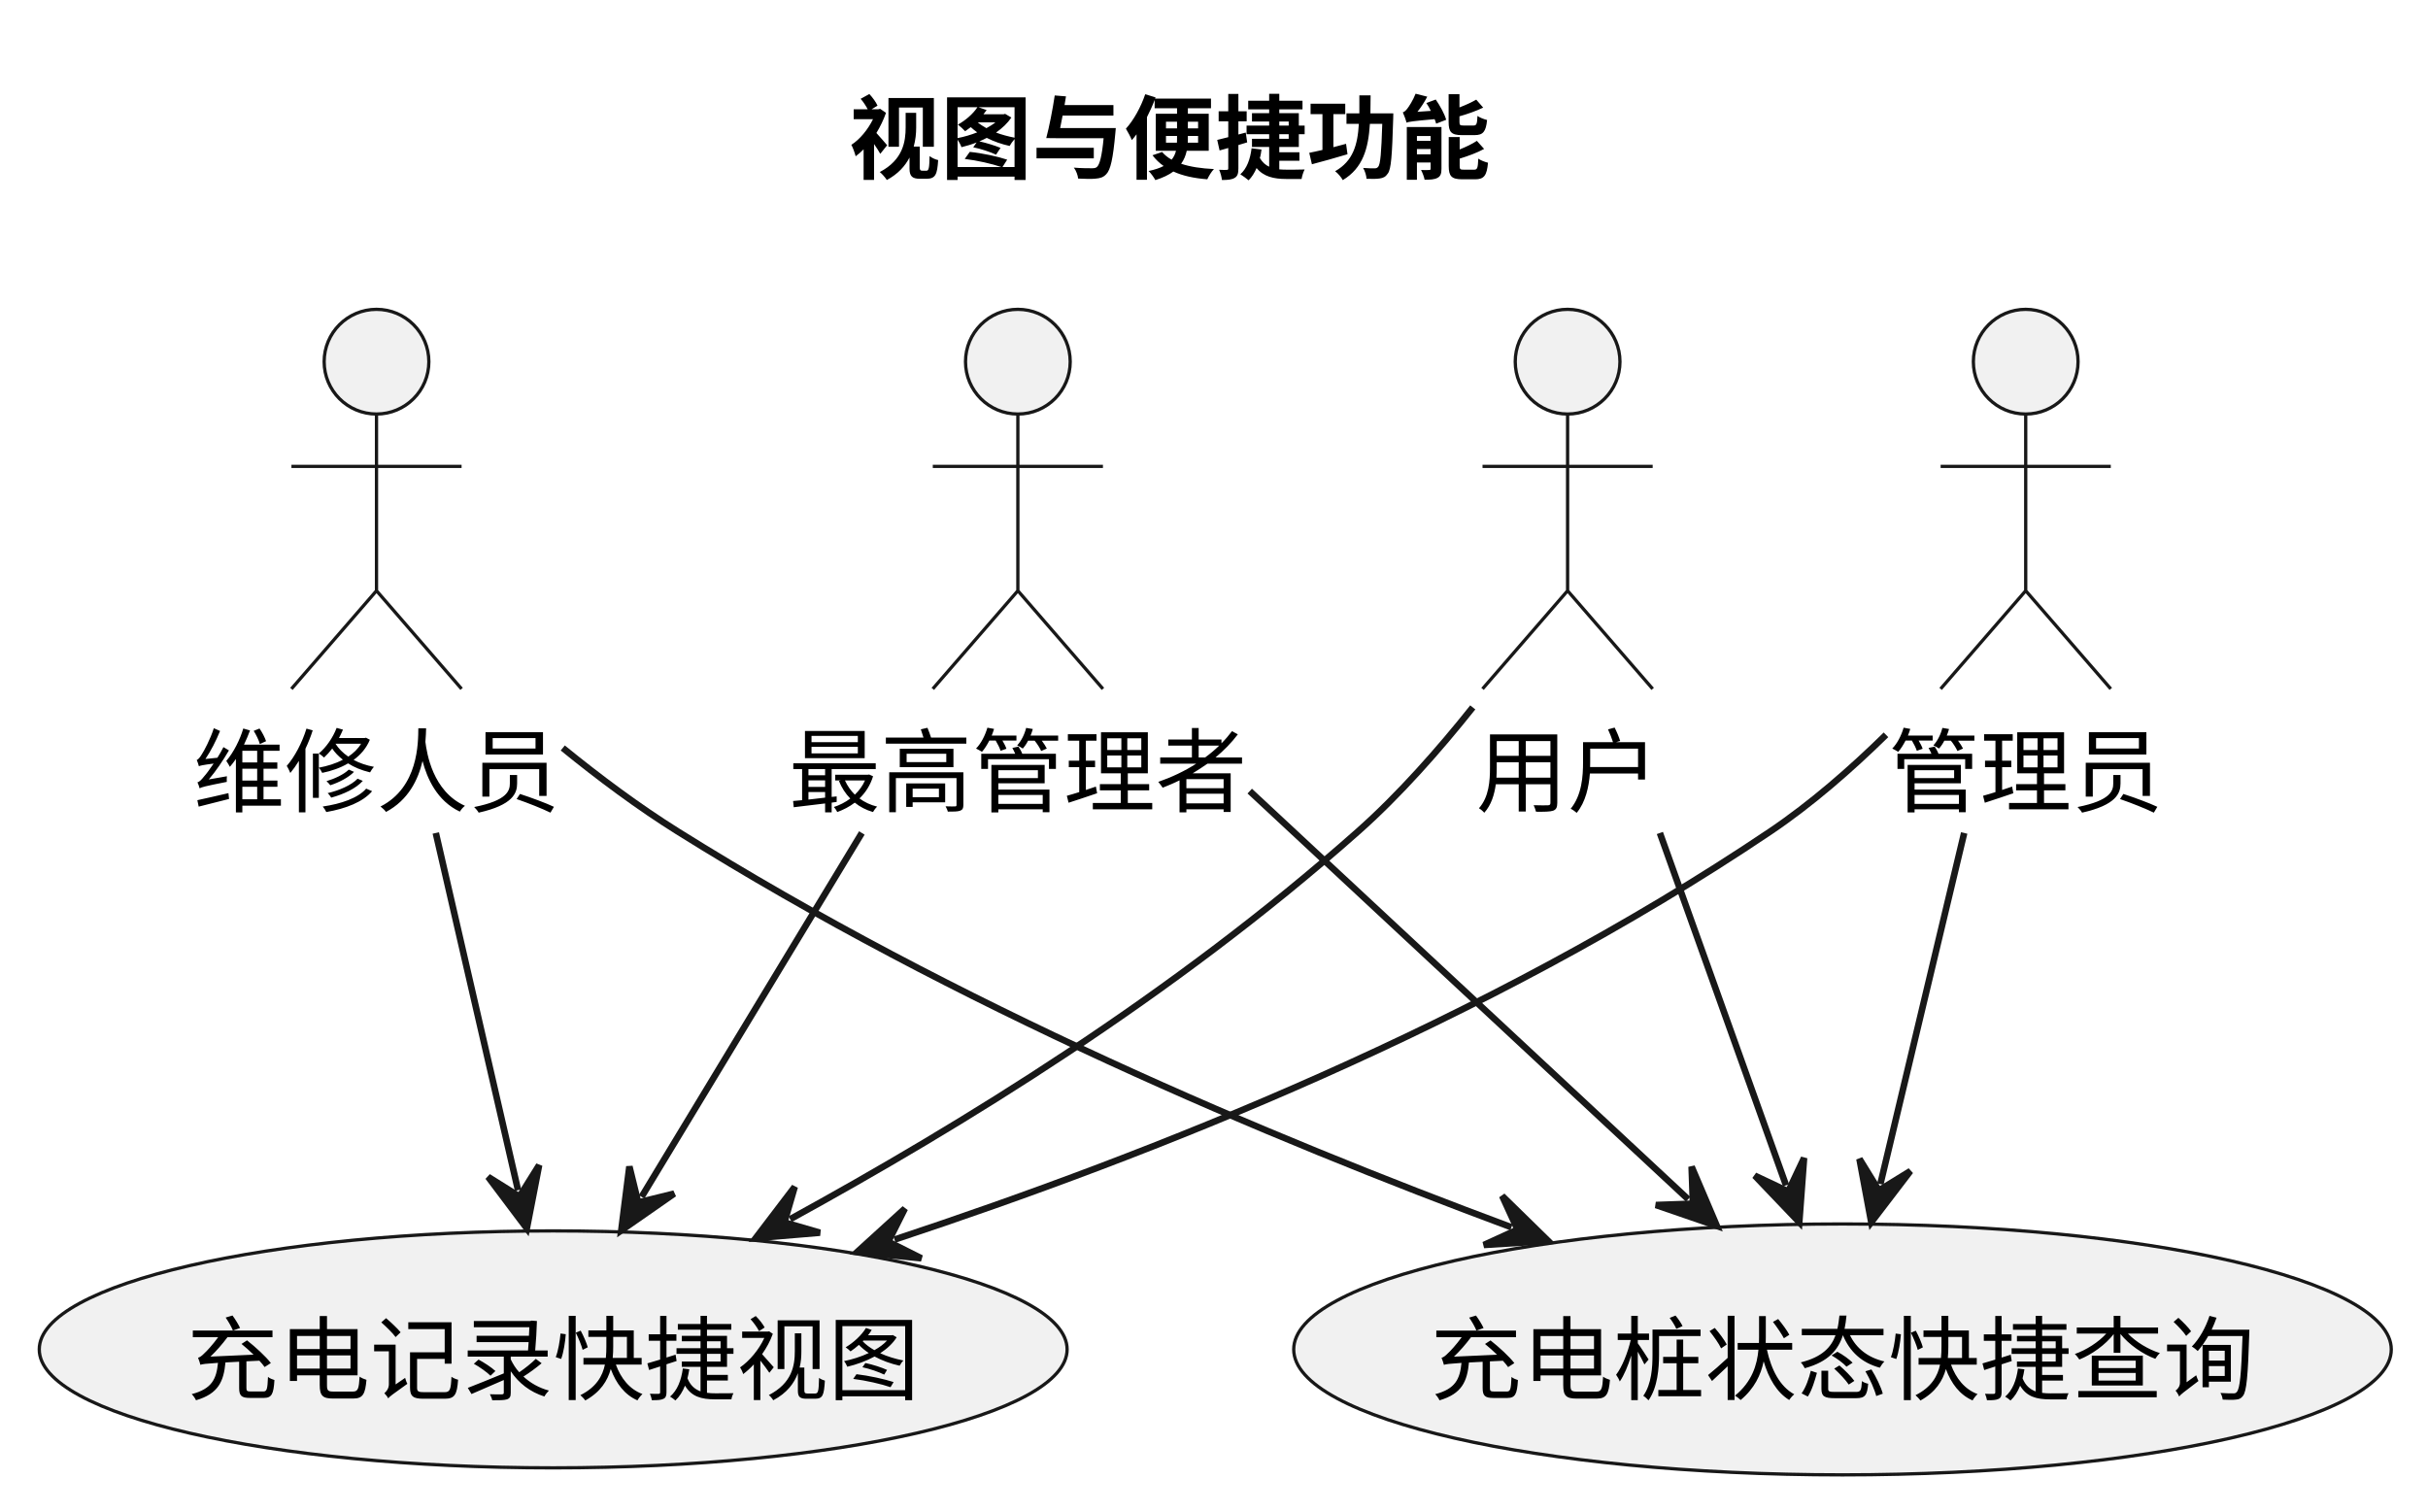
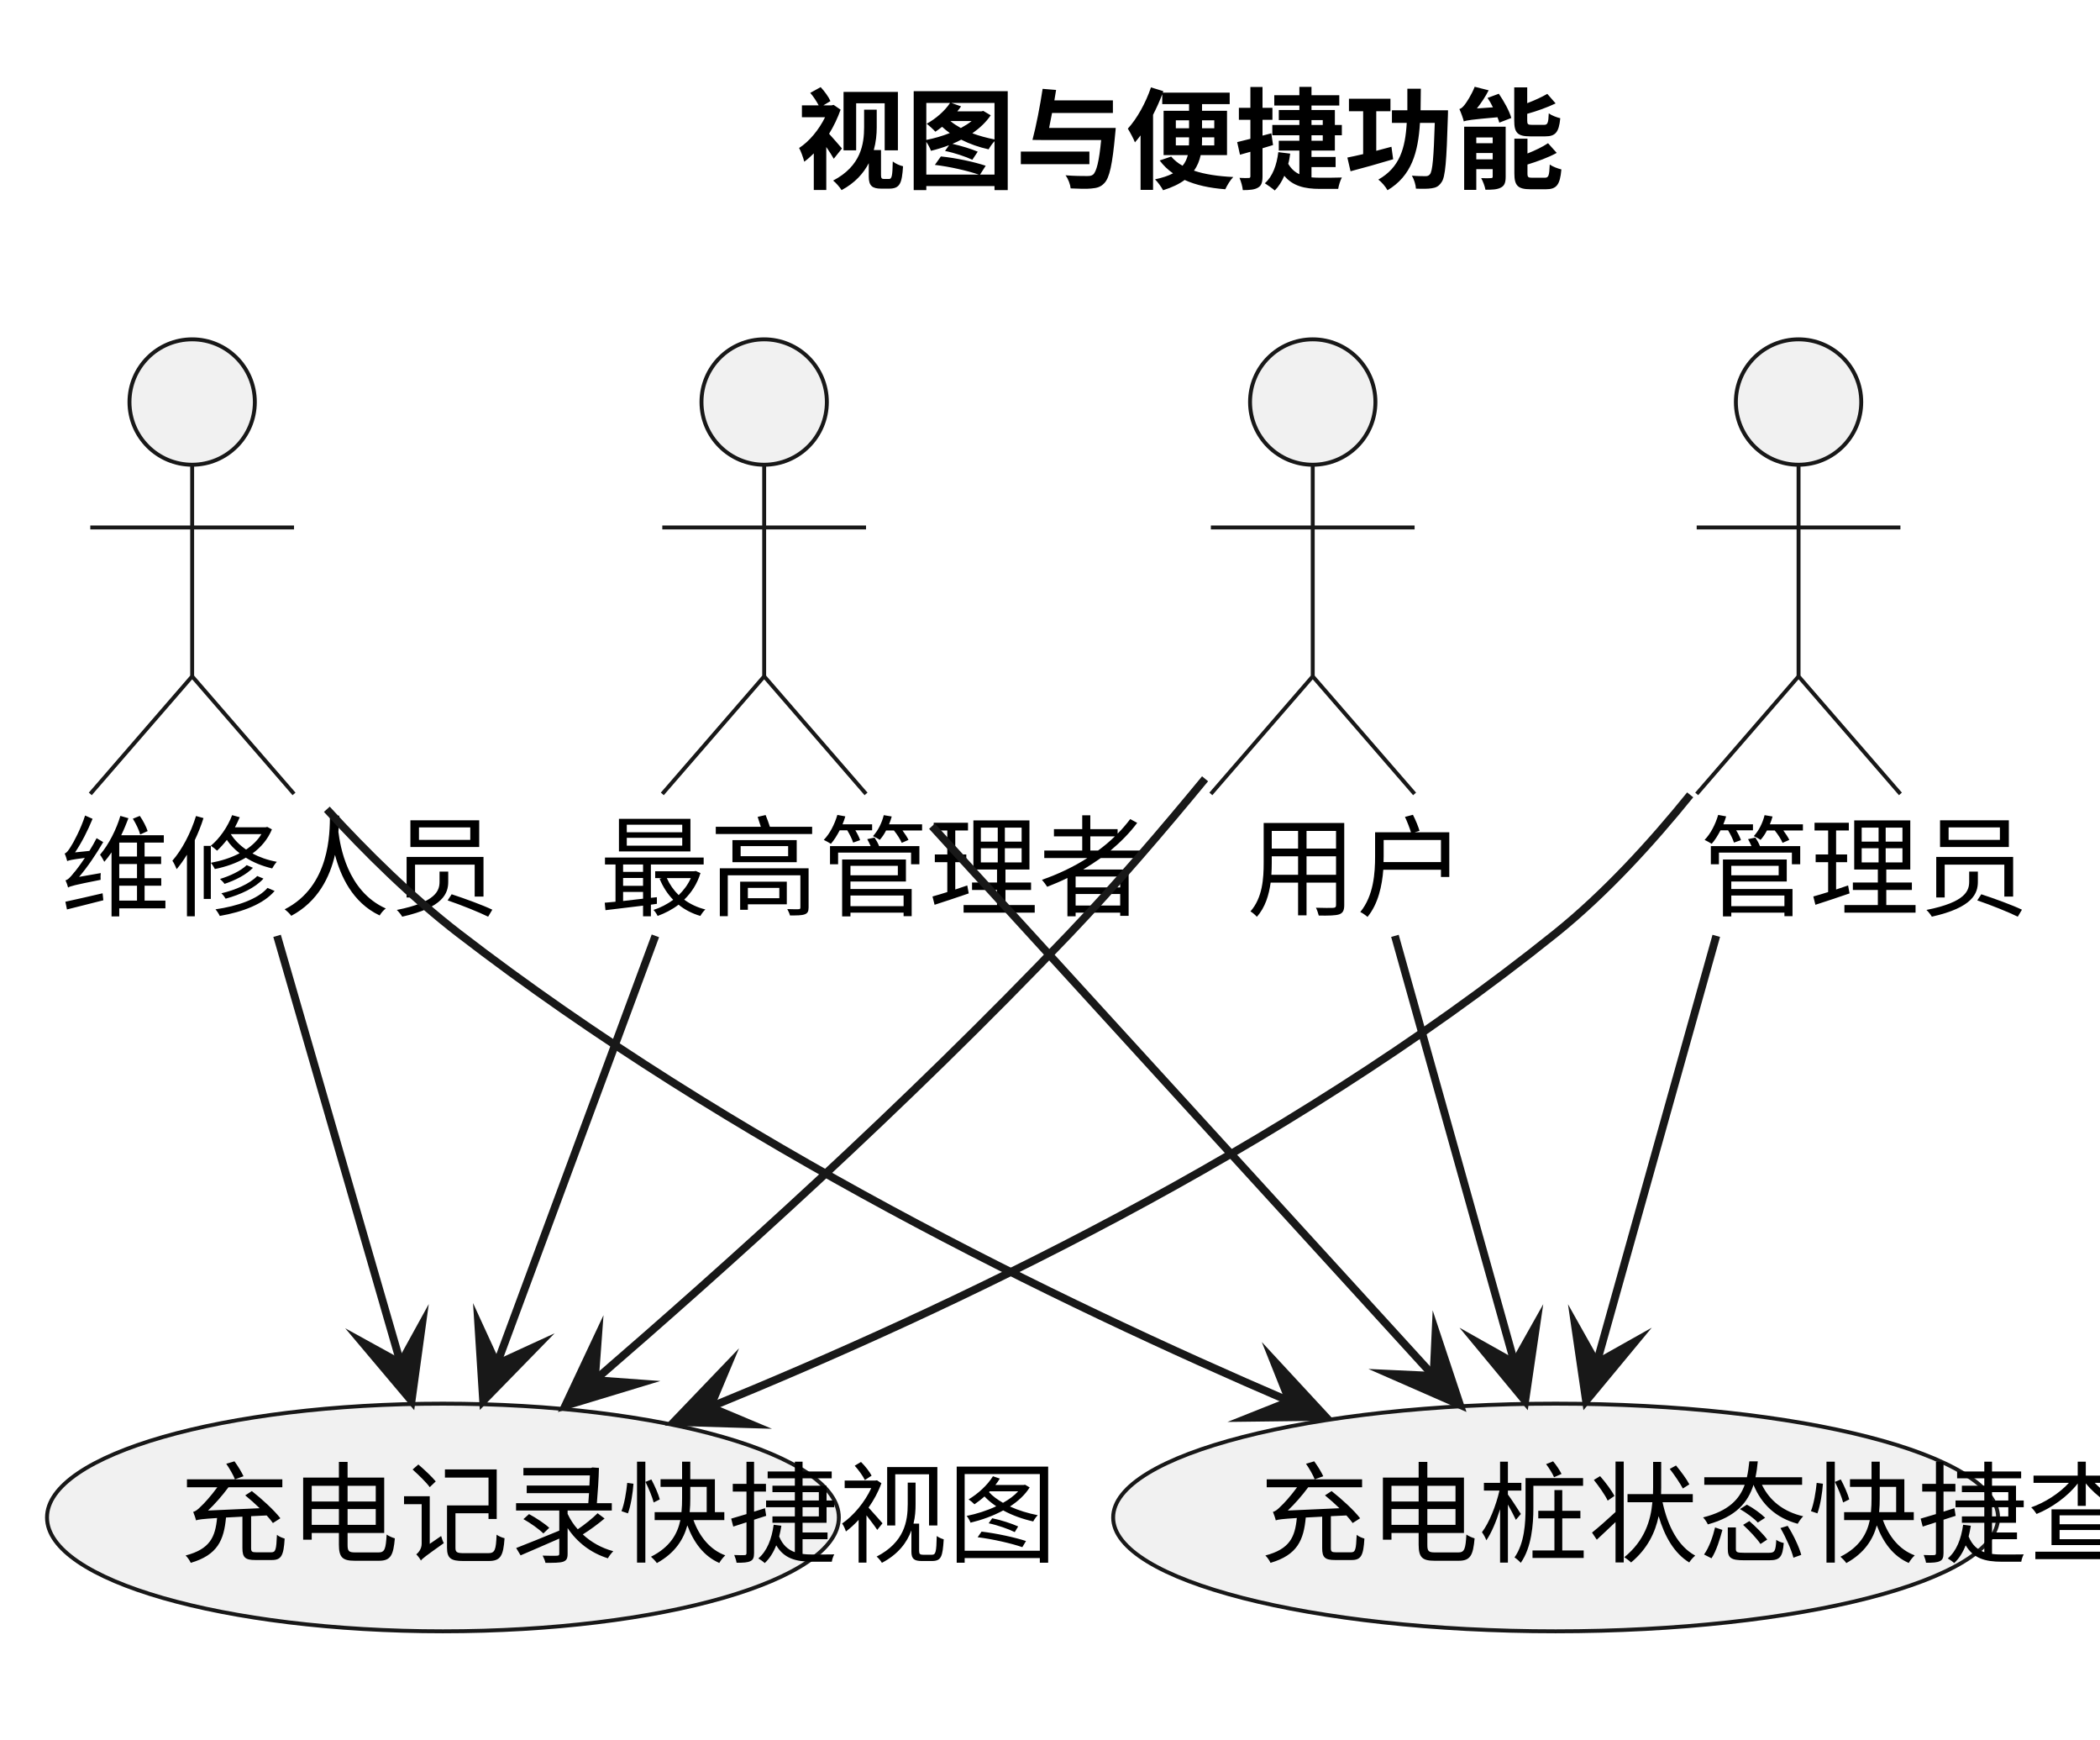
- <svg xmlns="http://www.w3.org/2000/svg" contentStyleType="text/css" data-diagram-type="DESCRIPTION" height="231px" preserveAspectRatio="none" style="width:371px;height:231px;background:#FFFFFF;" version="1.1" viewBox="0 0 371 231" width="371px" zoomAndPan="magnify">
+ <svg xmlns="http://www.w3.org/2000/svg" contentStyleType="text/css" data-diagram-type="DESCRIPTION" height="222px" preserveAspectRatio="none" style="width:268px;height:222px;background:#FFFFFF;" version="1.1" viewBox="0 0 268 222" width="268px" zoomAndPan="magnify">
  <defs />
  <g>
    <g class="title" data-source-line="3">
-       <text fill="#000000" font-family="Noto Sans CJK SC" font-size="14" font-weight="bold" lengthAdjust="spacing" textLength="98" x="129.694" y="26.24">视图与便捷功能</text>
+       <text fill="#000000" font-family="'Noto Sans CJK SC'" font-size="14" font-weight="700" lengthAdjust="spacing" textLength="58.81" x="101.591" y="22.995">视图与便捷功能</text>
    </g>
-     <g class="entity" data-entity="U" data-source-line="6" data-uid="ent0002" id="entity_U">
-       <ellipse cx="239.53" cy="55.272" fill="#F1F1F1" rx="8" ry="8" style="stroke:#181818;stroke-width:0.5;" />
-       <path d="M239.53,63.272 L239.53,90.272 M226.53,71.272 L252.53,71.272 M239.53,90.272 L226.53,105.272 M239.53,90.272 L252.53,105.272" fill="none" style="stroke:#181818;stroke-width:0.5;" />
-       <text fill="#000000" font-family="Noto Sans CJK SC" font-size="14" lengthAdjust="spacing" textLength="28" x="225.53" y="123.012">用户</text>
+     <g class="entity" data-qualified-name="U" data-source-line="6" id="ent0001">
+       <ellipse cx="167.53" cy="51.297" fill="#F1F1F1" rx="8" ry="8" style="stroke:#181818;stroke-width:0.5;" />
+       <path d="M167.53,59.297 L167.53,86.297 M154.53,67.297 L180.53,67.297 M167.53,86.297 L154.53,101.297 M167.53,86.297 L180.53,101.297" fill="none" style="stroke:#181818;stroke-width:0.5;" />
+       <text fill="#000000" font-family="'Noto Sans CJK SC'" font-size="14" lengthAdjust="spacing" textLength="16.803" x="159.129" y="115.792">用户</text>
    </g>
-     <g class="entity" data-entity="A" data-source-line="7" data-uid="ent0003" id="entity_A">
-       <ellipse cx="309.53" cy="55.272" fill="#F1F1F1" rx="8" ry="8" style="stroke:#181818;stroke-width:0.5;" />
-       <path d="M309.53,63.272 L309.53,90.272 M296.53,71.272 L322.53,71.272 M309.53,90.272 L296.53,105.272 M309.53,90.272 L322.53,105.272" fill="none" style="stroke:#181818;stroke-width:0.5;" />
-       <text fill="#000000" font-family="Noto Sans CJK SC" font-size="14" lengthAdjust="spacing" textLength="42" x="288.53" y="123.012">管理员</text>
+     <g class="entity" data-qualified-name="A" data-source-line="7" id="ent0002">
+       <ellipse cx="229.53" cy="51.297" fill="#F1F1F1" rx="8" ry="8" style="stroke:#181818;stroke-width:0.5;" />
+       <path d="M229.53,59.297 L229.53,86.297 M216.53,67.297 L242.53,67.297 M229.53,86.297 L216.53,101.297 M229.53,86.297 L242.53,101.297" fill="none" style="stroke:#181818;stroke-width:0.5;" />
+       <text fill="#000000" font-family="'Noto Sans CJK SC'" font-size="14" lengthAdjust="spacing" textLength="25.204" x="216.928" y="115.792">管理员</text>
    </g>
-     <g class="entity" data-entity="M" data-source-line="8" data-uid="ent0004" id="entity_M">
-       <ellipse cx="57.53" cy="55.272" fill="#F1F1F1" rx="8" ry="8" style="stroke:#181818;stroke-width:0.5;" />
-       <path d="M57.53,63.272 L57.53,90.272 M44.53,71.272 L70.53,71.272 M57.53,90.272 L44.53,105.272 M57.53,90.272 L70.53,105.272" fill="none" style="stroke:#181818;stroke-width:0.5;" />
-       <text fill="#000000" font-family="Noto Sans CJK SC" font-size="14" lengthAdjust="spacing" textLength="56" x="29.53" y="123.012">维修人员</text>
+     <g class="entity" data-qualified-name="M" data-source-line="8" id="ent0003">
+       <ellipse cx="24.523" cy="51.297" fill="#F1F1F1" rx="8" ry="8" style="stroke:#181818;stroke-width:0.5;" />
+       <path d="M24.523,59.297 L24.523,86.297 M11.523,67.297 L37.523,67.297 M24.523,86.297 L11.523,101.297 M24.523,86.297 L37.523,101.297" fill="none" style="stroke:#181818;stroke-width:0.5;" />
+       <text fill="#000000" font-family="'Noto Sans CJK SC'" font-size="14" lengthAdjust="spacing" textLength="33.605" x="7.72" y="115.792">维修人员</text>
    </g>
-     <g class="entity" data-entity="SA" data-source-line="9" data-uid="ent0005" id="entity_SA">
-       <ellipse cx="155.53" cy="55.272" fill="#F1F1F1" rx="8" ry="8" style="stroke:#181818;stroke-width:0.5;" />
-       <path d="M155.53,63.272 L155.53,90.272 M142.53,71.272 L168.53,71.272 M155.53,90.272 L142.53,105.272 M155.53,90.272 L168.53,105.272" fill="none" style="stroke:#181818;stroke-width:0.5;" />
-       <text fill="#000000" font-family="Noto Sans CJK SC" font-size="14" lengthAdjust="spacing" textLength="70" x="120.53" y="123.012">最高管理者</text>
+     <g class="entity" data-qualified-name="SA" data-source-line="9" id="ent0004">
+       <ellipse cx="97.523" cy="51.297" fill="#F1F1F1" rx="8" ry="8" style="stroke:#181818;stroke-width:0.5;" />
+       <path d="M97.523,59.297 L97.523,86.297 M84.523,67.297 L110.523,67.297 M97.523,86.297 L84.523,101.297 M97.523,86.297 L110.523,101.297" fill="none" style="stroke:#181818;stroke-width:0.5;" />
+       <text fill="#000000" font-family="'Noto Sans CJK SC'" font-size="14" lengthAdjust="spacing" textLength="42.007" x="76.52" y="115.792">最高管理者</text>
    </g>
-     <g class="entity" data-entity="QV" data-source-line="11" data-uid="ent0006" id="entity_QV">
-       <ellipse cx="84.528" cy="206.207" fill="#F1F1F1" rx="78.528" ry="18.105" style="stroke:#181818;stroke-width:0.5;" />
-       <text fill="#000000" font-family="Noto Sans CJK SC" font-size="14" lengthAdjust="spacing" textLength="111.999" x="28.528" y="212.843">充电记录快捷视图</text>
+     <g class="entity" data-qualified-name="QV" data-source-line="11" id="ent0005">
+       <ellipse cx="56.525" cy="193.62" fill="#F1F1F1" rx="50.525" ry="14.524" style="stroke:#181818;stroke-width:0.5;" />
+       <text fill="#000000" font-family="'Noto Sans CJK SC'" font-size="14" lengthAdjust="spacing" textLength="67.211" x="22.92" y="198.269">充电记录快捷视图</text>
    </g>
-     <g class="entity" data-entity="QC" data-source-line="12" data-uid="ent0007" id="entity_QC">
-       <ellipse cx="281.534" cy="206.213" fill="#F1F1F1" rx="83.854" ry="19.171" style="stroke:#181818;stroke-width:0.5;" />
-       <text fill="#000000" font-family="Noto Sans CJK SC" font-size="14" lengthAdjust="spacing" textLength="125.999" x="218.535" y="212.849">充电桩状态快捷查询</text>
+     <g class="entity" data-qualified-name="QC" data-source-line="12" id="ent0006">
+       <ellipse cx="198.526" cy="193.62" fill="#F1F1F1" rx="56.466" ry="14.524" style="stroke:#181818;stroke-width:0.5;" />
+       <text fill="#000000" font-family="'Noto Sans CJK SC'" font-size="14" lengthAdjust="spacing" textLength="75.612" x="160.72" y="198.269">充电桩状态快捷查询</text>
    </g>
-     <g class="link" data-entity-1="U" data-entity-2="QV" data-source-line="14" data-uid="lnk8" id="link_U_QV">
-       <path d="M225.04,108.102 C219.91,114.542 213.83,121.452 207.53,127.042 C179.04,152.312 146.8,172.005 120.73,186.315" fill="none" id="U-to-QV" style="stroke:#181818;stroke-width:1;" />
-       <polygon fill="#181818" points="115.47,189.202,125.284,188.378,119.853,186.796,121.435,181.365,115.47,189.202" style="stroke:#181818;stroke-width:1;" />
+     <g class="link" data-entity-1="ent0001" data-entity-2="ent0005" data-link-type="dependency" data-source-line="14" id="lnk7">
+       <path d="M153.79,99.367 C148.56,105.727 142.44,112.887 136.53,119.087 C115.31,141.347 92.463,161.798 75.913,176.098" fill="none" id="U-to-QV" style="stroke:#181818;stroke-width:1;" />
+       <polygon fill="#181818" points="72.13,179.367,81.555,176.509,75.913,176.098,76.325,170.456,72.13,179.367" style="stroke:#181818;stroke-width:1;stroke-linejoin:miter;stroke-miterlimit:10;" />
    </g>
-     <g class="link" data-entity-1="U" data-entity-2="QC" data-source-line="15" data-uid="lnk9" id="link_U_QC">
-       <path d="M253.63,127.292 C260.83,147.392 267.217,165.243 272.907,181.133" fill="none" id="U-to-QC" style="stroke:#181818;stroke-width:1;" />
-       <polygon fill="#181818" points="274.93,186.782,275.662,176.96,273.244,182.075,268.13,179.657,274.93,186.782" style="stroke:#181818;stroke-width:1;" />
+     <g class="link" data-entity-1="ent0001" data-entity-2="ent0006" data-link-type="dependency" data-source-line="15" id="lnk8">
+       <path d="M178.02,119.407 C183.75,139.857 189.141,159.122 193.291,173.932" fill="none" id="U-to-QC" style="stroke:#181818;stroke-width:1;" />
+       <polygon fill="#181818" points="194.64,178.747,196.063,169.001,193.291,173.932,188.36,171.16,194.64,178.747" style="stroke:#181818;stroke-width:1;stroke-linejoin:miter;stroke-miterlimit:10;" />
    </g>
-     <g class="link" data-entity-1="A" data-entity-2="QV" data-source-line="16" data-uid="lnk10" id="link_A_QV">
-       <path d="M288.18,112.292 C282.78,117.592 276.73,122.862 270.53,127.042 C226.8,156.482 175.895,176.434 136.675,189.434" fill="none" id="A-to-QV" style="stroke:#181818;stroke-width:1;" />
-       <polygon fill="#181818" points="130.98,191.322,140.781,192.287,135.726,189.749,138.264,184.693,130.98,191.322" style="stroke:#181818;stroke-width:1;" />
+     <g class="link" data-entity-1="ent0002" data-entity-2="ent0005" data-link-type="dependency" data-source-line="16" id="lnk9">
+       <path d="M215.7,101.417 C210.74,107.557 204.81,114.037 198.53,119.087 C163.57,147.157 120.828,167.184 90.628,179.534" fill="none" id="A-to-QV" style="stroke:#181818;stroke-width:1;" />
+       <polygon fill="#181818" points="86,181.427,95.844,181.723,90.628,179.534,92.816,174.318,86,181.427" style="stroke:#181818;stroke-width:1;stroke-linejoin:miter;stroke-miterlimit:10;" />
    </g>
-     <g class="link" data-entity-1="A" data-entity-2="QC" data-source-line="17" data-uid="lnk11" id="link_A_QC">
-       <path d="M300.13,127.292 C295.33,147.392 291.112,165.056 287.322,180.946" fill="none" id="A-to-QC" style="stroke:#181818;stroke-width:1;" />
-       <polygon fill="#181818" points="285.93,186.782,291.909,178.956,287.09,181.918,284.127,177.1,285.93,186.782" style="stroke:#181818;stroke-width:1;" />
+     <g class="link" data-entity-1="ent0002" data-entity-2="ent0006" data-link-type="dependency" data-source-line="17" id="lnk10">
+       <path d="M219.03,119.407 C213.3,139.857 207.909,159.122 203.759,173.932" fill="none" id="A-to-QC" style="stroke:#181818;stroke-width:1;" />
+       <polygon fill="#181818" points="202.41,178.747,208.69,171.16,203.759,173.932,200.987,169.001,202.41,178.747" style="stroke:#181818;stroke-width:1;stroke-linejoin:miter;stroke-miterlimit:10;" />
    </g>
-     <g class="link" data-entity-1="M" data-entity-2="QV" data-source-line="18" data-uid="lnk12" id="link_M_QV">
-       <path d="M66.59,127.292 C71.31,147.792 75.494,165.975 79.154,181.875" fill="none" id="M-to-QV" style="stroke:#181818;stroke-width:1;" />
-       <polygon fill="#181818" points="80.5,187.722,82.379,178.054,79.378,182.849,74.583,179.849,80.5,187.722" style="stroke:#181818;stroke-width:1;" />
+     <g class="link" data-entity-1="ent0003" data-entity-2="ent0005" data-link-type="dependency" data-source-line="18" id="lnk11">
+       <path d="M35.36,119.407 C41.27,139.857 46.839,159.134 51.129,173.944" fill="none" id="M-to-QV" style="stroke:#181818;stroke-width:1;" />
+       <polygon fill="#181818" points="52.52,178.747,53.858,168.989,51.129,173.944,46.174,171.215,52.52,178.747" style="stroke:#181818;stroke-width:1;stroke-linejoin:miter;stroke-miterlimit:10;" />
    </g>
-     <g class="link" data-entity-1="M" data-entity-2="QC" data-source-line="19" data-uid="lnk13" id="link_M_QC">
-       <path d="M85.99,114.302 C91.58,118.852 97.57,123.312 103.53,127.042 C146.15,153.722 193.837,173.739 230.947,187.549" fill="none" id="M-to-QC" style="stroke:#181818;stroke-width:1;" />
-       <polygon fill="#181818" points="236.57,189.642,229.53,182.754,231.884,187.898,226.74,190.252,236.57,189.642" style="stroke:#181818;stroke-width:1;" />
+     <g class="link" data-entity-1="ent0003" data-entity-2="ent0006" data-link-type="dependency" data-source-line="19" id="lnk12">
+       <path d="M41.71,103.257 C46.78,108.797 52.57,114.497 58.53,119.087 C93.43,145.987 134.996,166.082 164.586,178.802" fill="none" id="M-to-QC" style="stroke:#181818;stroke-width:1;" />
+       <polygon fill="#181818" points="169.18,180.777,162.491,173.548,164.586,178.802,159.332,180.897,169.18,180.777" style="stroke:#181818;stroke-width:1;stroke-linejoin:miter;stroke-miterlimit:10;" />
    </g>
-     <g class="link" data-entity-1="SA" data-entity-2="QV" data-source-line="20" data-uid="lnk14" id="link_SA_QV">
-       <path d="M131.69,127.292 C119.2,147.922 107.657,167.009 98.037,182.899" fill="none" id="SA-to-QV" style="stroke:#181818;stroke-width:1;" />
-       <polygon fill="#181818" points="94.93,188.032,103.013,182.405,97.519,183.755,96.169,178.261,94.93,188.032" style="stroke:#181818;stroke-width:1;" />
+     <g class="link" data-entity-1="ent0004" data-entity-2="ent0005" data-link-type="dependency" data-source-line="20" id="lnk13">
+       <path d="M83.64,119.407 C76.07,139.857 68.888,159.249 63.398,174.059" fill="none" id="SA-to-QV" style="stroke:#181818;stroke-width:1;" />
+       <polygon fill="#181818" points="61.66,178.747,68.539,171.698,63.398,174.059,61.038,168.918,61.66,178.747" style="stroke:#181818;stroke-width:1;stroke-linejoin:miter;stroke-miterlimit:10;" />
    </g>
-     <g class="link" data-entity-1="SA" data-entity-2="QC" data-source-line="21" data-uid="lnk15" id="link_SA_QC">
-       <path d="M190.96,120.892 C214.11,142.442 239.049,165.663 257.949,183.263" fill="none" id="SA-to-QC" style="stroke:#181818;stroke-width:1;" />
-       <polygon fill="#181818" points="262.34,187.352,258.479,178.291,258.681,183.945,253.028,184.146,262.34,187.352" style="stroke:#181818;stroke-width:1;" />
+     <g class="link" data-entity-1="ent0004" data-entity-2="ent0006" data-link-type="dependency" data-source-line="21" id="lnk14">
+       <path d="M118.94,105.417 C139.44,127.877 166.271,157.262 182.951,175.553" fill="none" id="SA-to-QC" style="stroke:#181818;stroke-width:1;" />
+       <polygon fill="#181818" points="186.32,179.247,183.211,169.902,182.951,175.553,177.3,175.292,186.32,179.247" style="stroke:#181818;stroke-width:1;stroke-linejoin:miter;stroke-miterlimit:10;" />
    </g>
  </g>
</svg>
